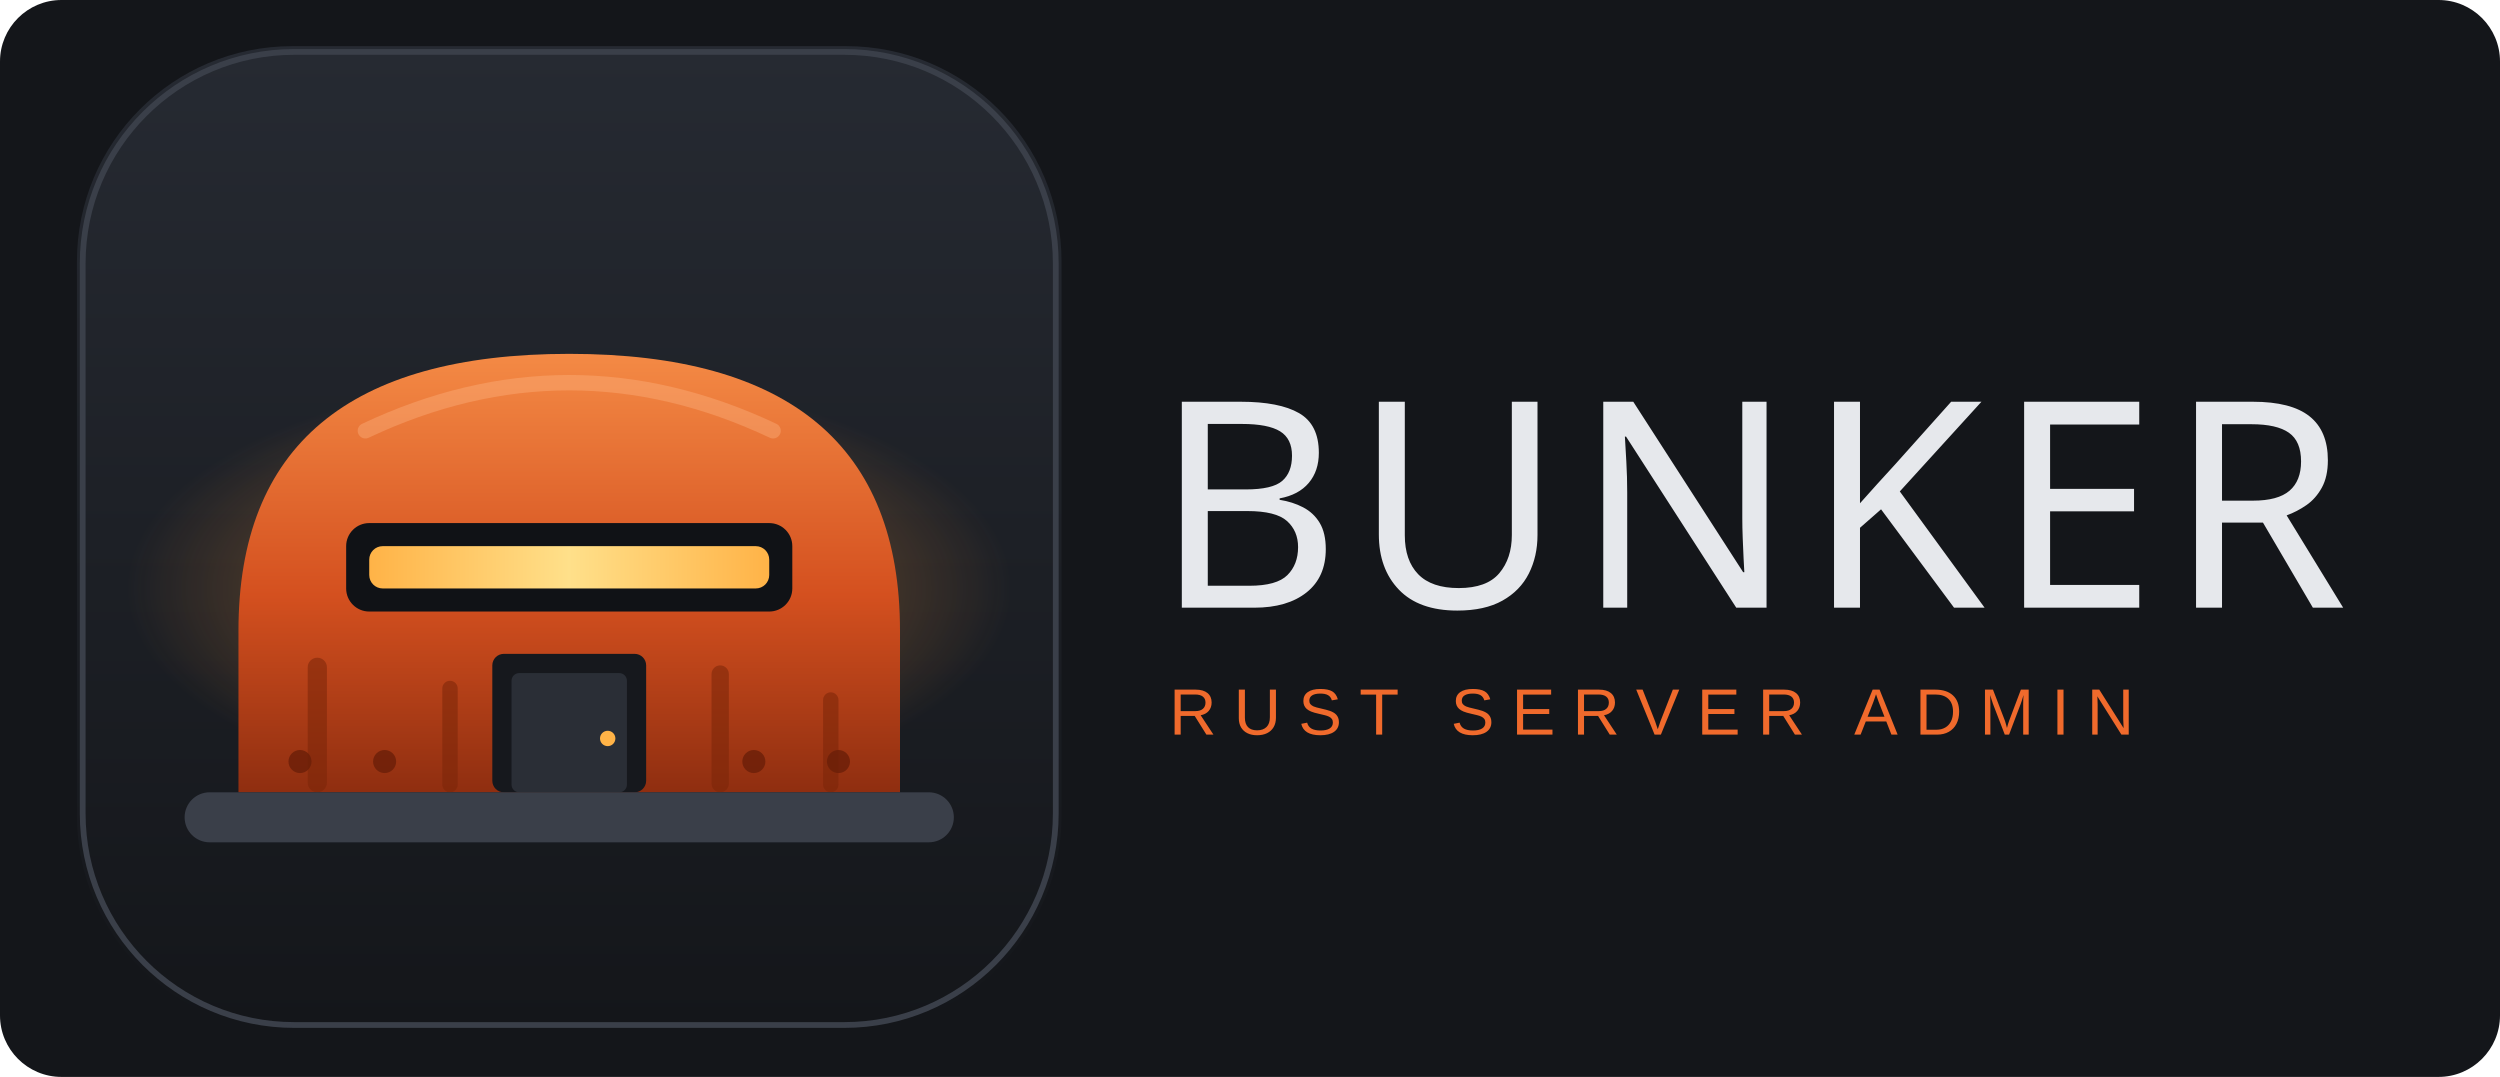
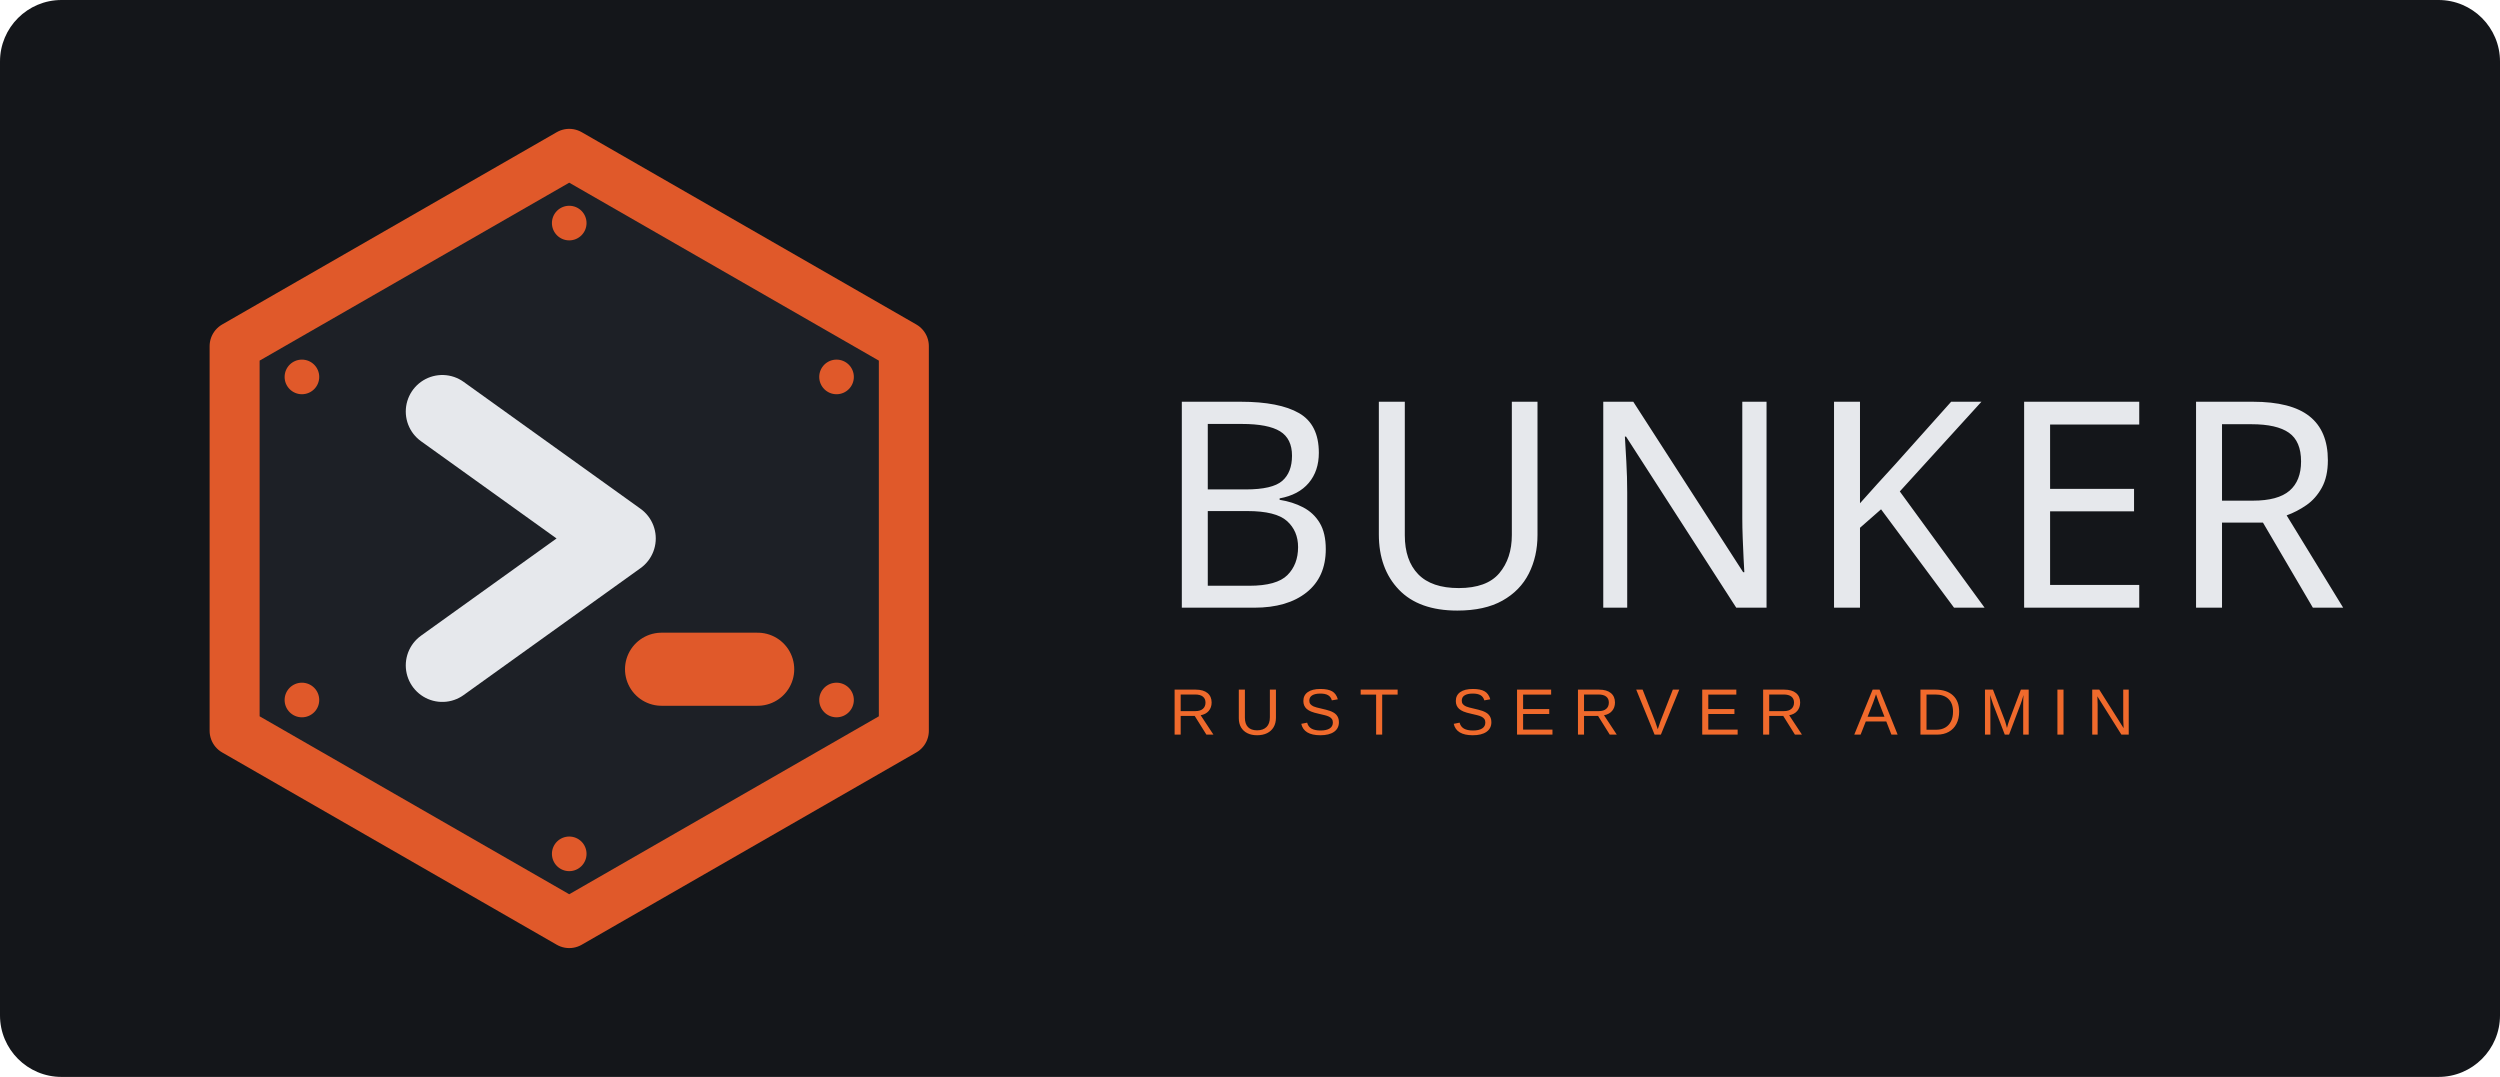
<svg xmlns="http://www.w3.org/2000/svg" viewBox="0 0 1300 560" width="1300" height="560">
  <rect width="1300" height="560" rx="32" fill="#14161a" />
  <svg x="40" y="24" width="512" height="512" viewBox="0 0 512 512">
-     <defs>
-       <linearGradient id="bg" x1="0" y1="0" x2="0" y2="1">
-         <stop offset="0" stop-color="#262a32" />
-         <stop offset="1" stop-color="#14161a" />
-       </linearGradient>
-       <linearGradient id="rust" x1="0" y1="0" x2="0" y2="1">
-         <stop offset="0" stop-color="#f48a45" />
-         <stop offset="0.55" stop-color="#d4501f" />
-         <stop offset="1" stop-color="#8f2e10" />
-       </linearGradient>
-       <linearGradient id="glow" x1="0" y1="0" x2="1" y2="0">
-         <stop offset="0" stop-color="#ffb347" />
-         <stop offset="0.5" stop-color="#ffe08a" />
-         <stop offset="1" stop-color="#ffb347" />
-       </linearGradient>
-       <radialGradient id="halo" cx="0.5" cy="0.5" r="0.5">
-         <stop offset="0" stop-color="#ff9b3d" stop-opacity="0.55" />
-         <stop offset="1" stop-color="#ff9b3d" stop-opacity="0" />
-       </radialGradient>
-     </defs>
-     <rect width="512" height="512" rx="112" fill="url(#bg)" />
-     <rect x="3" y="3" width="506" height="506" rx="110" fill="none" stroke="#3a3f49" stroke-width="3" />
-     <ellipse cx="256" cy="282" rx="230" ry="110" fill="url(#halo)" />
-     <path d="M84 388 V304 Q84 160 256 160 Q428 160 428 304 V388 Z" fill="url(#rust)" />
-     <path d="M150 200 Q256 150 362 200" fill="none" stroke="#ffb98a" stroke-opacity="0.35" stroke-width="8" stroke-linecap="round" />
-     <g fill="#7a2509" fill-opacity="0.55">
-       <rect x="120" y="318" width="10" height="70" rx="5" />
-       <rect x="190" y="330" width="8" height="58" rx="4" />
-       <rect x="330" y="322" width="9" height="66" rx="4.5" />
-       <rect x="388" y="336" width="8" height="52" rx="4" />
+     <rect width="512" height="512" rx="112" fill="#14161a" />
+     <polygon points="256,56 430,156 430,356 256,456 82,356 82,156" fill="#1d2026" stroke="#e0592a" stroke-width="26" stroke-linejoin="round" />
+     <g fill="#e0592a">
+       <circle cx="256" cy="92" r="9" />
+       <circle cx="395" cy="172" r="9" />
+       <circle cx="395" cy="340" r="9" />
+       <circle cx="256" cy="420" r="9" />
+       <circle cx="117" cy="340" r="9" />
+       <circle cx="117" cy="172" r="9" />
    </g>
-     <rect x="140" y="248" width="232" height="46" rx="12" fill="#101216" />
-     <rect x="152" y="260" width="208" height="22" rx="7" fill="url(#glow)" />
-     <rect x="216" y="316" width="80" height="72" rx="6" fill="#16181d" />
-     <rect x="226" y="326" width="60" height="62" rx="4" fill="#2a2e36" />
-     <circle cx="276" cy="360" r="4" fill="#ffb347" />
-     <g fill="#6b1f08" fill-opacity="0.8">
-       <circle cx="116" cy="372" r="6" />
-       <circle cx="160" cy="372" r="6" />
-       <circle cx="352" cy="372" r="6" />
-       <circle cx="396" cy="372" r="6" />
-     </g>
-     <rect x="56" y="388" width="400" height="26" rx="13" fill="#3a3f49" />
+     <polyline points="190,190 282,256 190,322" fill="none" stroke="#e6e8ec" stroke-width="38" stroke-linecap="round" stroke-linejoin="round" />
+     <line x1="304" y1="324" x2="354" y2="324" stroke="#e0592a" stroke-width="38" stroke-linecap="round" />
  </svg>
  <text x="600" y="316" font-family="'Segoe UI Black','Arial Black',sans-serif" font-size="150" fill="#e6e8ec" letter-spacing="6">BUNKER</text>
  <text x="608" y="382" font-family="'Segoe UI','Arial',sans-serif" font-size="34" fill="#f06a2c" letter-spacing="9">RUST SERVER ADMIN</text>
</svg>
